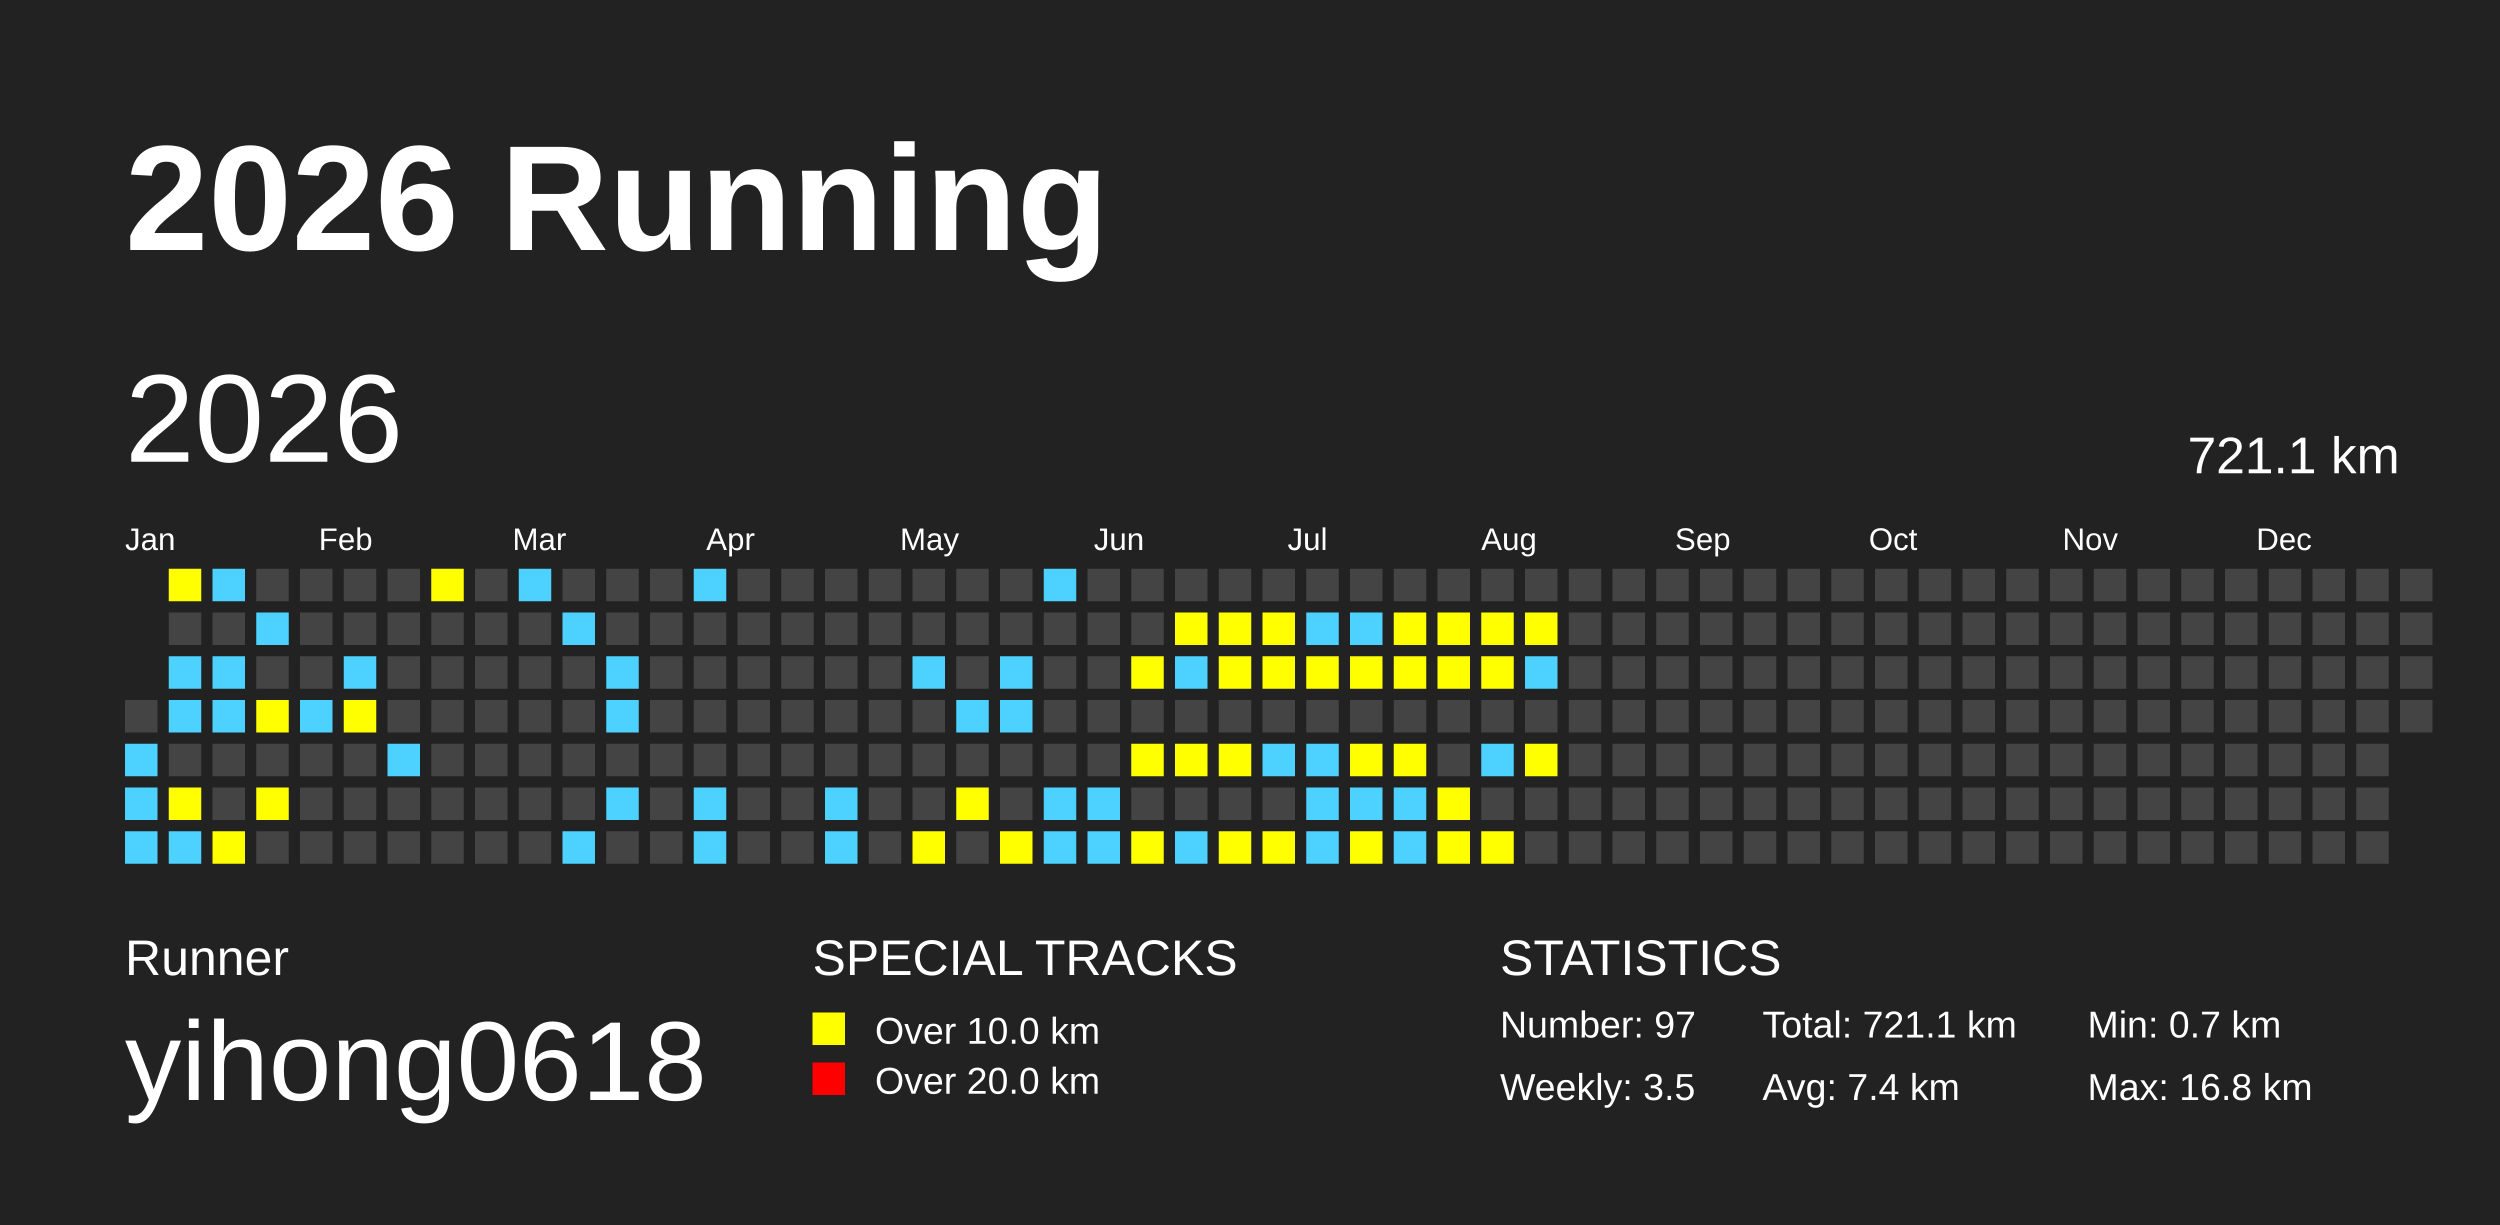
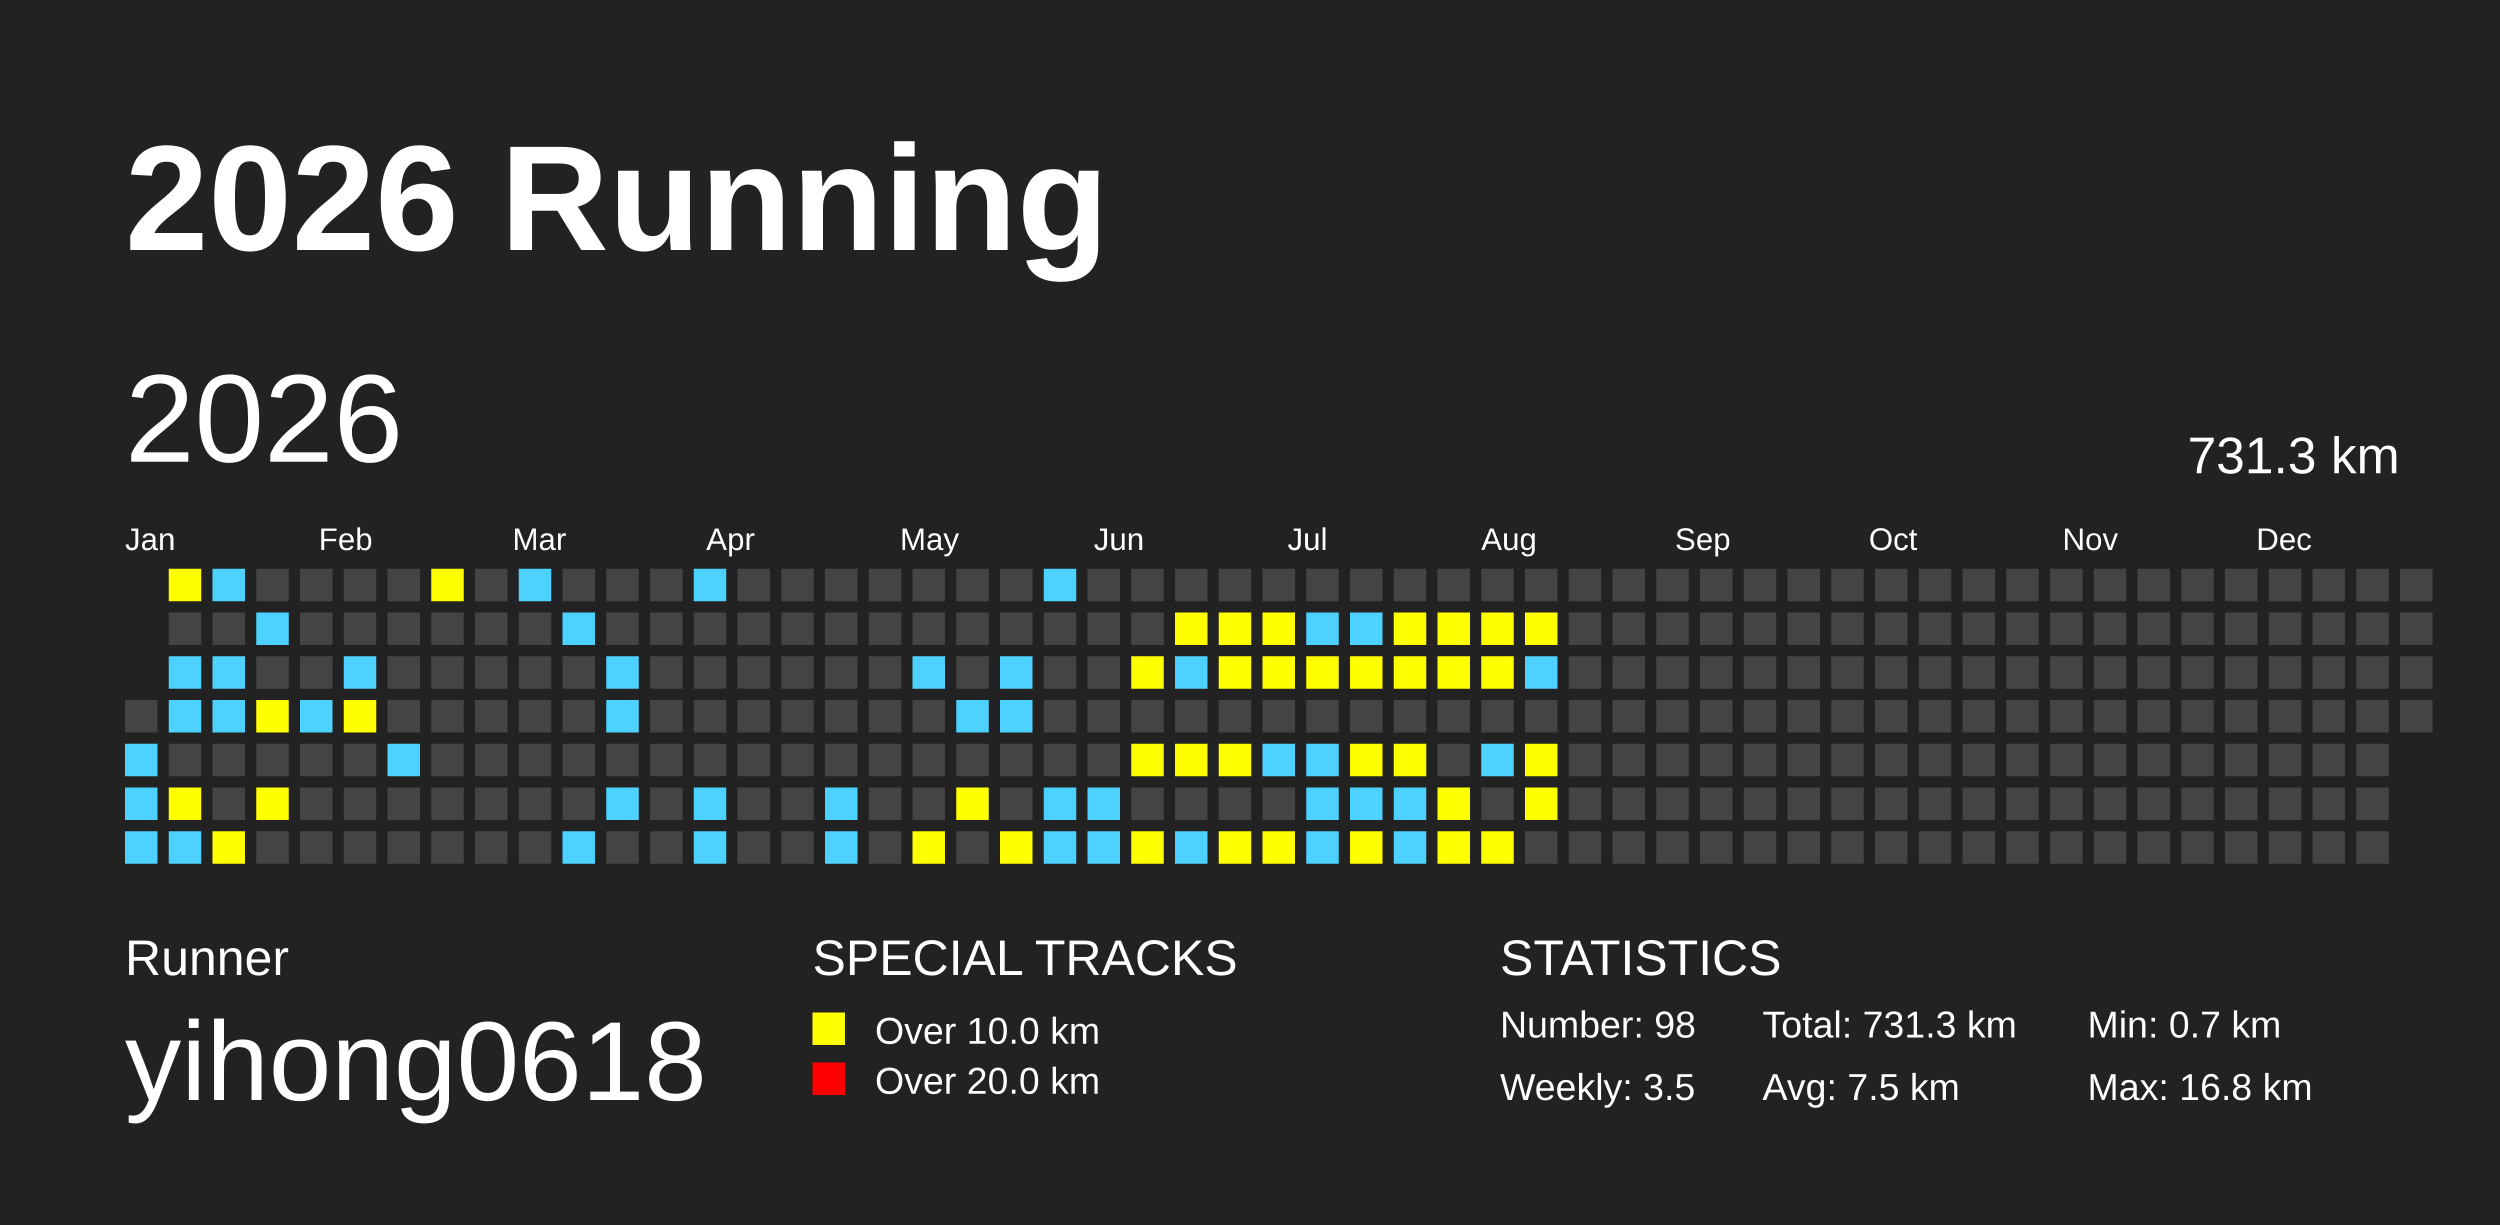
<svg xmlns="http://www.w3.org/2000/svg" baseProfile="full" height="98mm" version="1.1" viewBox="0,0,200,98" width="200mm">
  <defs>
    <pattern height="2" id="indoor-stripe" patternUnits="userSpaceOnUse" width="2">
      <line stroke="white" stroke-opacity="0.45" stroke-width="0.5" x1="0" x2="2" y1="2" y2="0" />
    </pattern>
  </defs>
  <rect fill="#222222" height="98" width="200" x="0" y="0" />
  <text fill="#FFFFFF" style="font-size:12px; font-family:Arial; font-weight:bold;" x="10" y="20">2026 Running</text>
  <text fill="#FFFFFF" style="font-size:4px; font-family:Arial" x="10" y="78">Runner</text>
  <text fill="#FFFFFF" style="font-size:9px; font-family:Arial" x="10" y="88">yihong0618</text>
  <text fill="#FFFFFF" style="font-size:4px; font-family:Arial" x="65" y="78">SPECIAL TRACKS</text>
  <rect fill="yellow" height="2.6" width="2.6" x="65" y="81" />
  <text fill="#FFFFFF" style="font-size:3px; font-family:Arial" x="70" y="83.5">Over 10.0 km</text>
  <rect fill="red" height="2.6" width="2.6" x="65" y="85" />
  <text fill="#FFFFFF" style="font-size:3px; font-family:Arial" x="70" y="87.5">Over 20.0 km</text>
  <text fill="#FFFFFF" style="font-size:4px; font-family:Arial" x="120" y="78">STATISTICS</text>
-   <text fill="#FFFFFF" style="font-size:3px; font-family:Arial" x="120" y="83">Number: 97</text>
+   <text fill="#FFFFFF" style="font-size:3px; font-family:Arial" x="120" y="83">Number: 98</text>
  <text fill="#FFFFFF" style="font-size:3px; font-family:Arial" x="120" y="88">Weekly: 3.5</text>
-   <text fill="#FFFFFF" style="font-size:3px; font-family:Arial" x="141" y="83">Total: 721.1 km</text>
-   <text fill="#FFFFFF" style="font-size:3px; font-family:Arial" x="141" y="88">Avg: 7.4 km</text>
+   <text fill="#FFFFFF" style="font-size:3px; font-family:Arial" x="141" y="83">Total: 731.3 km</text>
+   <text fill="#FFFFFF" style="font-size:3px; font-family:Arial" x="141" y="88">Avg: 7.5 km</text>
  <text fill="#FFFFFF" style="font-size:3px; font-family:Arial" x="167" y="83">Min: 0.7 km</text>
  <text fill="#FFFFFF" style="font-size:3px; font-family:Arial" x="167" y="88">Max: 16.8 km</text>
  <text dominant-baseline="hanging" fill="#FFFFFF" style="font-size:10.0px; font-family:Arial;" x="10" y="30">2026</text>
-   <text dominant-baseline="hanging" fill="#FFFFFF" style="font-size:4.125px; font-family:Arial;" x="175" y="35">721.1 km</text>
+   <text dominant-baseline="hanging" fill="#FFFFFF" style="font-size:4.125px; font-family:Arial;" x="175" y="35">731.3 km</text>
  <text fill="#FFFFFF" style="font-size:2.5px; font-family:Arial" x="10.0" y="44">Jan</text>
  <text fill="#FFFFFF" style="font-size:2.5px; font-family:Arial" x="25.5" y="44">Feb</text>
  <text fill="#FFFFFF" style="font-size:2.5px; font-family:Arial" x="41.0" y="44">Mar</text>
  <text fill="#FFFFFF" style="font-size:2.5px; font-family:Arial" x="56.5" y="44">Apr</text>
  <text fill="#FFFFFF" style="font-size:2.5px; font-family:Arial" x="72.0" y="44">May</text>
  <text fill="#FFFFFF" style="font-size:2.5px; font-family:Arial" x="87.5" y="44">Jun</text>
  <text fill="#FFFFFF" style="font-size:2.5px; font-family:Arial" x="103.0" y="44">Jul</text>
  <text fill="#FFFFFF" style="font-size:2.5px; font-family:Arial" x="118.5" y="44">Aug</text>
  <text fill="#FFFFFF" style="font-size:2.5px; font-family:Arial" x="134.0" y="44">Sep</text>
  <text fill="#FFFFFF" style="font-size:2.5px; font-family:Arial" x="149.5" y="44">Oct</text>
  <text fill="#FFFFFF" style="font-size:2.5px; font-family:Arial" x="165.0" y="44">Nov</text>
  <text fill="#FFFFFF" style="font-size:2.5px; font-family:Arial" x="180.5" y="44">Dec</text>
  <rect fill="#444444" height="2.6" width="2.6" x="10.0" y="56.0" />
  <rect fill="#4DD2FF" height="2.6" width="2.6" x="10.0" y="59.5" />
  <rect fill="#4DD2FF" height="2.6" width="2.6" x="10.0" y="63.0" />
  <rect fill="#4DD2FF" height="2.6" width="2.6" x="10.0" y="66.5" />
  <rect fill="yellow" height="2.6" width="2.6" x="13.5" y="45.5" />
  <rect fill="#444444" height="2.6" width="2.6" x="13.5" y="49.0" />
  <rect fill="#4DD2FF" height="2.6" width="2.6" x="13.5" y="52.5" />
  <rect fill="#4DD2FF" height="2.6" width="2.6" x="13.5" y="56.0" />
  <rect fill="#444444" height="2.6" width="2.6" x="13.5" y="59.5" />
  <rect fill="yellow" height="2.6" width="2.6" x="13.5" y="63.0" />
  <rect fill="#4DD2FF" height="2.6" width="2.6" x="13.5" y="66.5" />
  <rect fill="#4DD2FF" height="2.6" width="2.6" x="17.0" y="45.5" />
  <rect fill="#444444" height="2.6" width="2.6" x="17.0" y="49.0" />
  <rect fill="#4DD2FF" height="2.6" width="2.6" x="17.0" y="52.5" />
  <rect fill="#4DD2FF" height="2.6" width="2.6" x="17.0" y="56.0" />
  <rect fill="#444444" height="2.6" width="2.6" x="17.0" y="59.5" />
  <rect fill="#444444" height="2.6" width="2.6" x="17.0" y="63.0" />
  <rect fill="yellow" height="2.6" width="2.6" x="17.0" y="66.5" />
  <rect fill="#444444" height="2.6" width="2.6" x="20.5" y="45.5" />
  <rect fill="#4DD2FF" height="2.6" width="2.6" x="20.5" y="49.0" />
  <rect fill="#444444" height="2.6" width="2.6" x="20.5" y="52.5" />
  <rect fill="yellow" height="2.6" width="2.6" x="20.5" y="56.0" />
  <rect fill="#444444" height="2.6" width="2.6" x="20.5" y="59.5" />
  <rect fill="yellow" height="2.6" width="2.6" x="20.5" y="63.0" />
  <rect fill="#444444" height="2.6" width="2.6" x="20.5" y="66.5" />
  <rect fill="#444444" height="2.6" width="2.6" x="24.0" y="45.5" />
  <rect fill="#444444" height="2.6" width="2.6" x="24.0" y="49.0" />
  <rect fill="#444444" height="2.6" width="2.6" x="24.0" y="52.5" />
  <rect fill="#4DD2FF" height="2.6" width="2.6" x="24.0" y="56.0" />
  <rect fill="#444444" height="2.6" width="2.6" x="24.0" y="59.5" />
  <rect fill="#444444" height="2.6" width="2.6" x="24.0" y="63.0" />
  <rect fill="#444444" height="2.6" width="2.6" x="24.0" y="66.5" />
  <rect fill="#444444" height="2.6" width="2.6" x="27.5" y="45.5" />
  <rect fill="#444444" height="2.6" width="2.6" x="27.5" y="49.0" />
  <rect fill="#4DD2FF" height="2.6" width="2.6" x="27.5" y="52.5" />
  <rect fill="yellow" height="2.6" width="2.6" x="27.5" y="56.0" />
  <rect fill="#444444" height="2.6" width="2.6" x="27.5" y="59.5" />
  <rect fill="#444444" height="2.6" width="2.6" x="27.5" y="63.0" />
  <rect fill="#444444" height="2.6" width="2.6" x="27.5" y="66.5" />
  <rect fill="#444444" height="2.6" width="2.6" x="31.0" y="45.5" />
  <rect fill="#444444" height="2.6" width="2.6" x="31.0" y="49.0" />
  <rect fill="#444444" height="2.6" width="2.6" x="31.0" y="52.5" />
  <rect fill="#444444" height="2.6" width="2.6" x="31.0" y="56.0" />
  <rect fill="#4DD2FF" height="2.6" width="2.6" x="31.0" y="59.5" />
  <rect fill="#444444" height="2.6" width="2.6" x="31.0" y="63.0" />
  <rect fill="#444444" height="2.6" width="2.6" x="31.0" y="66.5" />
  <rect fill="yellow" height="2.6" width="2.6" x="34.5" y="45.5" />
  <rect fill="#444444" height="2.6" width="2.6" x="34.5" y="49.0" />
  <rect fill="#444444" height="2.6" width="2.6" x="34.5" y="52.5" />
  <rect fill="#444444" height="2.6" width="2.6" x="34.5" y="56.0" />
  <rect fill="#444444" height="2.6" width="2.6" x="34.5" y="59.5" />
  <rect fill="#444444" height="2.6" width="2.6" x="34.5" y="63.0" />
  <rect fill="#444444" height="2.6" width="2.6" x="34.5" y="66.5" />
  <rect fill="#444444" height="2.6" width="2.6" x="38.0" y="45.5" />
  <rect fill="#444444" height="2.6" width="2.6" x="38.0" y="49.0" />
  <rect fill="#444444" height="2.6" width="2.6" x="38.0" y="52.5" />
  <rect fill="#444444" height="2.6" width="2.6" x="38.0" y="56.0" />
  <rect fill="#444444" height="2.6" width="2.6" x="38.0" y="59.5" />
  <rect fill="#444444" height="2.6" width="2.6" x="38.0" y="63.0" />
  <rect fill="#444444" height="2.6" width="2.6" x="38.0" y="66.5" />
  <rect fill="#4DD2FF" height="2.6" width="2.6" x="41.5" y="45.5" />
  <rect fill="#444444" height="2.6" width="2.6" x="41.5" y="49.0" />
  <rect fill="#444444" height="2.6" width="2.6" x="41.5" y="52.5" />
  <rect fill="#444444" height="2.6" width="2.6" x="41.5" y="56.0" />
  <rect fill="#444444" height="2.6" width="2.6" x="41.5" y="59.5" />
  <rect fill="#444444" height="2.6" width="2.6" x="41.5" y="63.0" />
  <rect fill="#444444" height="2.6" width="2.6" x="41.5" y="66.5" />
  <rect fill="#444444" height="2.6" width="2.6" x="45.0" y="45.5" />
  <rect fill="#4DD2FF" height="2.6" width="2.6" x="45.0" y="49.0" />
  <rect fill="#444444" height="2.6" width="2.6" x="45.0" y="52.5" />
  <rect fill="#444444" height="2.6" width="2.6" x="45.0" y="56.0" />
  <rect fill="#444444" height="2.6" width="2.6" x="45.0" y="59.5" />
  <rect fill="#444444" height="2.6" width="2.6" x="45.0" y="63.0" />
  <rect fill="#4DD2FF" height="2.6" width="2.6" x="45.0" y="66.5" />
  <rect fill="#444444" height="2.6" width="2.6" x="48.5" y="45.5" />
  <rect fill="#444444" height="2.6" width="2.6" x="48.5" y="49.0" />
  <rect fill="#4DD2FF" height="2.6" width="2.6" x="48.5" y="52.5" />
  <rect fill="#4DD2FF" height="2.6" width="2.6" x="48.5" y="56.0" />
  <rect fill="#444444" height="2.6" width="2.6" x="48.5" y="59.5" />
  <rect fill="#4DD2FF" height="2.6" width="2.6" x="48.5" y="63.0" />
  <rect fill="#444444" height="2.6" width="2.6" x="48.5" y="66.5" />
  <rect fill="#444444" height="2.6" width="2.6" x="52.0" y="45.5" />
  <rect fill="#444444" height="2.6" width="2.6" x="52.0" y="49.0" />
  <rect fill="#444444" height="2.6" width="2.6" x="52.0" y="52.5" />
  <rect fill="#444444" height="2.6" width="2.6" x="52.0" y="56.0" />
  <rect fill="#444444" height="2.6" width="2.6" x="52.0" y="59.5" />
  <rect fill="#444444" height="2.6" width="2.6" x="52.0" y="63.0" />
  <rect fill="#444444" height="2.6" width="2.6" x="52.0" y="66.5" />
  <rect fill="#4DD2FF" height="2.6" width="2.6" x="55.5" y="45.5" />
  <rect fill="#444444" height="2.6" width="2.6" x="55.5" y="49.0" />
  <rect fill="#444444" height="2.6" width="2.6" x="55.5" y="52.5" />
  <rect fill="#444444" height="2.6" width="2.6" x="55.5" y="56.0" />
  <rect fill="#444444" height="2.6" width="2.6" x="55.5" y="59.5" />
  <rect fill="#4DD2FF" height="2.6" width="2.6" x="55.5" y="63.0" />
  <rect fill="#4DD2FF" height="2.6" width="2.6" x="55.5" y="66.5" />
  <rect fill="#444444" height="2.6" width="2.6" x="59.0" y="45.5" />
  <rect fill="#444444" height="2.6" width="2.6" x="59.0" y="49.0" />
  <rect fill="#444444" height="2.6" width="2.6" x="59.0" y="52.5" />
  <rect fill="#444444" height="2.6" width="2.6" x="59.0" y="56.0" />
  <rect fill="#444444" height="2.6" width="2.6" x="59.0" y="59.5" />
  <rect fill="#444444" height="2.6" width="2.6" x="59.0" y="63.0" />
  <rect fill="#444444" height="2.6" width="2.6" x="59.0" y="66.5" />
  <rect fill="#444444" height="2.6" width="2.6" x="62.5" y="45.5" />
  <rect fill="#444444" height="2.6" width="2.6" x="62.5" y="49.0" />
  <rect fill="#444444" height="2.6" width="2.6" x="62.5" y="52.5" />
  <rect fill="#444444" height="2.6" width="2.6" x="62.5" y="56.0" />
  <rect fill="#444444" height="2.6" width="2.6" x="62.5" y="59.5" />
  <rect fill="#444444" height="2.6" width="2.6" x="62.5" y="63.0" />
  <rect fill="#444444" height="2.6" width="2.6" x="62.5" y="66.5" />
  <rect fill="#444444" height="2.6" width="2.6" x="66.0" y="45.5" />
  <rect fill="#444444" height="2.6" width="2.6" x="66.0" y="49.0" />
  <rect fill="#444444" height="2.6" width="2.6" x="66.0" y="52.5" />
  <rect fill="#444444" height="2.6" width="2.6" x="66.0" y="56.0" />
  <rect fill="#444444" height="2.6" width="2.6" x="66.0" y="59.5" />
  <rect fill="#4DD2FF" height="2.6" width="2.6" x="66.0" y="63.0" />
  <rect fill="#4DD2FF" height="2.6" width="2.6" x="66.0" y="66.5" />
  <rect fill="#444444" height="2.6" width="2.6" x="69.5" y="45.5" />
  <rect fill="#444444" height="2.6" width="2.6" x="69.5" y="49.0" />
  <rect fill="#444444" height="2.6" width="2.6" x="69.5" y="52.5" />
  <rect fill="#444444" height="2.6" width="2.6" x="69.5" y="56.0" />
  <rect fill="#444444" height="2.6" width="2.6" x="69.5" y="59.5" />
  <rect fill="#444444" height="2.6" width="2.6" x="69.5" y="63.0" />
  <rect fill="#444444" height="2.6" width="2.6" x="69.5" y="66.5" />
  <rect fill="#444444" height="2.6" width="2.6" x="73.0" y="45.5" />
  <rect fill="#444444" height="2.6" width="2.6" x="73.0" y="49.0" />
  <rect fill="#4DD2FF" height="2.6" width="2.6" x="73.0" y="52.5" />
  <rect fill="#444444" height="2.6" width="2.6" x="73.0" y="56.0" />
  <rect fill="#444444" height="2.6" width="2.6" x="73.0" y="59.5" />
  <rect fill="#444444" height="2.6" width="2.6" x="73.0" y="63.0" />
  <rect fill="yellow" height="2.6" width="2.6" x="73.0" y="66.5" />
  <rect fill="#444444" height="2.6" width="2.6" x="76.5" y="45.5" />
  <rect fill="#444444" height="2.6" width="2.6" x="76.5" y="49.0" />
  <rect fill="#444444" height="2.6" width="2.6" x="76.5" y="52.5" />
  <rect fill="#4DD2FF" height="2.6" width="2.6" x="76.5" y="56.0" />
  <rect fill="#444444" height="2.6" width="2.6" x="76.5" y="59.5" />
  <rect fill="yellow" height="2.6" width="2.6" x="76.5" y="63.0" />
  <rect fill="#444444" height="2.6" width="2.6" x="76.5" y="66.5" />
  <rect fill="#444444" height="2.6" width="2.6" x="80.0" y="45.5" />
  <rect fill="#444444" height="2.6" width="2.6" x="80.0" y="49.0" />
  <rect fill="#4DD2FF" height="2.6" width="2.6" x="80.0" y="52.5" />
  <rect fill="#4DD2FF" height="2.6" width="2.6" x="80.0" y="56.0" />
  <rect fill="#444444" height="2.6" width="2.6" x="80.0" y="59.5" />
  <rect fill="#444444" height="2.6" width="2.6" x="80.0" y="63.0" />
  <rect fill="yellow" height="2.6" width="2.6" x="80.0" y="66.5" />
  <rect fill="#4DD2FF" height="2.6" width="2.6" x="83.5" y="45.5" />
  <rect fill="#444444" height="2.6" width="2.6" x="83.5" y="49.0" />
  <rect fill="#444444" height="2.6" width="2.6" x="83.5" y="52.5" />
  <rect fill="#444444" height="2.6" width="2.6" x="83.5" y="56.0" />
  <rect fill="#444444" height="2.6" width="2.6" x="83.5" y="59.5" />
  <rect fill="#4DD2FF" height="2.6" width="2.6" x="83.5" y="63.0" />
  <rect fill="#4DD2FF" height="2.6" width="2.6" x="83.5" y="66.5" />
  <rect fill="#444444" height="2.6" width="2.6" x="87.0" y="45.5" />
  <rect fill="#444444" height="2.6" width="2.6" x="87.0" y="49.0" />
  <rect fill="#444444" height="2.6" width="2.6" x="87.0" y="52.5" />
  <rect fill="#444444" height="2.6" width="2.6" x="87.0" y="56.0" />
  <rect fill="#444444" height="2.6" width="2.6" x="87.0" y="59.5" />
  <rect fill="#4DD2FF" height="2.6" width="2.6" x="87.0" y="63.0" />
  <rect fill="#4DD2FF" height="2.6" width="2.6" x="87.0" y="66.5" />
  <rect fill="#444444" height="2.6" width="2.6" x="90.5" y="45.5" />
  <rect fill="#444444" height="2.6" width="2.6" x="90.5" y="49.0" />
  <rect fill="yellow" height="2.6" width="2.6" x="90.5" y="52.5" />
  <rect fill="#444444" height="2.6" width="2.6" x="90.5" y="56.0" />
  <rect fill="yellow" height="2.6" width="2.6" x="90.5" y="59.5" />
  <rect fill="#444444" height="2.6" width="2.6" x="90.5" y="63.0" />
  <rect fill="yellow" height="2.6" width="2.6" x="90.5" y="66.5" />
  <rect fill="#444444" height="2.6" width="2.6" x="94.0" y="45.5" />
  <rect fill="yellow" height="2.6" width="2.6" x="94.0" y="49.0" />
  <rect fill="#4DD2FF" height="2.6" width="2.6" x="94.0" y="52.5" />
  <rect fill="#444444" height="2.6" width="2.6" x="94.0" y="56.0" />
  <rect fill="yellow" height="2.6" width="2.6" x="94.0" y="59.5" />
  <rect fill="#444444" height="2.6" width="2.6" x="94.0" y="63.0" />
  <rect fill="#4DD2FF" height="2.6" width="2.6" x="94.0" y="66.5" />
  <rect fill="#444444" height="2.6" width="2.6" x="97.5" y="45.5" />
  <rect fill="yellow" height="2.6" width="2.6" x="97.5" y="49.0" />
  <rect fill="yellow" height="2.6" width="2.6" x="97.5" y="52.5" />
  <rect fill="#444444" height="2.6" width="2.6" x="97.5" y="56.0" />
  <rect fill="yellow" height="2.6" width="2.6" x="97.5" y="59.5" />
  <rect fill="#444444" height="2.6" width="2.6" x="97.5" y="63.0" />
  <rect fill="yellow" height="2.6" width="2.6" x="97.5" y="66.5" />
  <rect fill="#444444" height="2.6" width="2.6" x="101.0" y="45.5" />
  <rect fill="yellow" height="2.6" width="2.6" x="101.0" y="49.0" />
  <rect fill="yellow" height="2.6" width="2.6" x="101.0" y="52.5" />
  <rect fill="#444444" height="2.6" width="2.6" x="101.0" y="56.0" />
  <rect fill="#4DD2FF" height="2.6" width="2.6" x="101.0" y="59.5" />
  <rect fill="#444444" height="2.6" width="2.6" x="101.0" y="63.0" />
  <rect fill="yellow" height="2.6" width="2.6" x="101.0" y="66.5" />
  <rect fill="#444444" height="2.6" width="2.6" x="104.5" y="45.5" />
  <rect fill="#4DD2FF" height="2.6" width="2.6" x="104.5" y="49.0" />
  <rect fill="yellow" height="2.6" width="2.6" x="104.5" y="52.5" />
  <rect fill="#444444" height="2.6" width="2.6" x="104.5" y="56.0" />
  <rect fill="#4DD2FF" height="2.6" width="2.6" x="104.5" y="59.5" />
  <rect fill="#4DD2FF" height="2.6" width="2.6" x="104.5" y="63.0" />
  <rect fill="#4DD2FF" height="2.6" width="2.6" x="104.5" y="66.5" />
  <rect fill="#444444" height="2.6" width="2.6" x="108.0" y="45.5" />
  <rect fill="#4DD2FF" height="2.6" width="2.6" x="108.0" y="49.0" />
  <rect fill="yellow" height="2.6" width="2.6" x="108.0" y="52.5" />
  <rect fill="#444444" height="2.6" width="2.6" x="108.0" y="56.0" />
  <rect fill="yellow" height="2.6" width="2.6" x="108.0" y="59.5" />
  <rect fill="#4DD2FF" height="2.6" width="2.6" x="108.0" y="63.0" />
  <rect fill="yellow" height="2.6" width="2.6" x="108.0" y="66.5" />
  <rect fill="#444444" height="2.6" width="2.6" x="111.5" y="45.5" />
  <rect fill="yellow" height="2.6" width="2.6" x="111.5" y="49.0" />
  <rect fill="yellow" height="2.6" width="2.6" x="111.5" y="52.5" />
  <rect fill="#444444" height="2.6" width="2.6" x="111.5" y="56.0" />
  <rect fill="yellow" height="2.6" width="2.6" x="111.5" y="59.5" />
  <rect fill="#4DD2FF" height="2.6" width="2.6" x="111.5" y="63.0" />
  <rect fill="#4DD2FF" height="2.6" width="2.6" x="111.5" y="66.5" />
  <rect fill="#444444" height="2.6" width="2.6" x="115.0" y="45.5" />
  <rect fill="yellow" height="2.6" width="2.6" x="115.0" y="49.0" />
  <rect fill="yellow" height="2.6" width="2.6" x="115.0" y="52.5" />
  <rect fill="#444444" height="2.6" width="2.6" x="115.0" y="56.0" />
  <rect fill="#444444" height="2.6" width="2.6" x="115.0" y="59.5" />
  <rect fill="yellow" height="2.6" width="2.6" x="115.0" y="63.0" />
  <rect fill="yellow" height="2.6" width="2.6" x="115.0" y="66.5" />
  <rect fill="#444444" height="2.6" width="2.6" x="118.5" y="45.5" />
  <rect fill="yellow" height="2.6" width="2.6" x="118.5" y="49.0" />
  <rect fill="yellow" height="2.6" width="2.6" x="118.5" y="52.5" />
  <rect fill="#444444" height="2.6" width="2.6" x="118.5" y="56.0" />
  <rect fill="#4DD2FF" height="2.6" width="2.6" x="118.5" y="59.5" />
  <rect fill="#444444" height="2.6" width="2.6" x="118.5" y="63.0" />
  <rect fill="yellow" height="2.6" width="2.6" x="118.5" y="66.5" />
  <rect fill="#444444" height="2.6" width="2.6" x="122.0" y="45.5" />
  <rect fill="yellow" height="2.6" width="2.6" x="122.0" y="49.0" />
  <rect fill="#4DD2FF" height="2.6" width="2.6" x="122.0" y="52.5" />
  <rect fill="#444444" height="2.6" width="2.6" x="122.0" y="56.0" />
  <rect fill="yellow" height="2.6" width="2.6" x="122.0" y="59.5" />
-   <rect fill="#444444" height="2.6" width="2.6" x="122.0" y="63.0" />
+   <rect fill="yellow" height="2.6" width="2.6" x="122.0" y="63.0" />
  <rect fill="#444444" height="2.6" width="2.6" x="122.0" y="66.5" />
  <rect fill="#444444" height="2.6" width="2.6" x="125.5" y="45.5" />
  <rect fill="#444444" height="2.6" width="2.6" x="125.5" y="49.0" />
  <rect fill="#444444" height="2.6" width="2.6" x="125.5" y="52.5" />
  <rect fill="#444444" height="2.6" width="2.6" x="125.5" y="56.0" />
  <rect fill="#444444" height="2.6" width="2.6" x="125.5" y="59.5" />
  <rect fill="#444444" height="2.6" width="2.6" x="125.5" y="63.0" />
  <rect fill="#444444" height="2.6" width="2.6" x="125.5" y="66.5" />
  <rect fill="#444444" height="2.6" width="2.6" x="129.0" y="45.5" />
  <rect fill="#444444" height="2.6" width="2.6" x="129.0" y="49.0" />
  <rect fill="#444444" height="2.6" width="2.6" x="129.0" y="52.5" />
  <rect fill="#444444" height="2.6" width="2.6" x="129.0" y="56.0" />
  <rect fill="#444444" height="2.6" width="2.6" x="129.0" y="59.5" />
  <rect fill="#444444" height="2.6" width="2.6" x="129.0" y="63.0" />
  <rect fill="#444444" height="2.6" width="2.6" x="129.0" y="66.5" />
  <rect fill="#444444" height="2.6" width="2.6" x="132.5" y="45.5" />
  <rect fill="#444444" height="2.6" width="2.6" x="132.5" y="49.0" />
  <rect fill="#444444" height="2.6" width="2.6" x="132.5" y="52.5" />
  <rect fill="#444444" height="2.6" width="2.6" x="132.5" y="56.0" />
  <rect fill="#444444" height="2.6" width="2.6" x="132.5" y="59.5" />
  <rect fill="#444444" height="2.6" width="2.6" x="132.5" y="63.0" />
  <rect fill="#444444" height="2.6" width="2.6" x="132.5" y="66.5" />
  <rect fill="#444444" height="2.6" width="2.6" x="136.0" y="45.5" />
  <rect fill="#444444" height="2.6" width="2.6" x="136.0" y="49.0" />
  <rect fill="#444444" height="2.6" width="2.6" x="136.0" y="52.5" />
  <rect fill="#444444" height="2.6" width="2.6" x="136.0" y="56.0" />
  <rect fill="#444444" height="2.6" width="2.6" x="136.0" y="59.5" />
  <rect fill="#444444" height="2.6" width="2.6" x="136.0" y="63.0" />
  <rect fill="#444444" height="2.6" width="2.6" x="136.0" y="66.5" />
  <rect fill="#444444" height="2.6" width="2.6" x="139.5" y="45.5" />
  <rect fill="#444444" height="2.6" width="2.6" x="139.5" y="49.0" />
  <rect fill="#444444" height="2.6" width="2.6" x="139.5" y="52.5" />
  <rect fill="#444444" height="2.6" width="2.6" x="139.5" y="56.0" />
  <rect fill="#444444" height="2.6" width="2.6" x="139.5" y="59.5" />
  <rect fill="#444444" height="2.6" width="2.6" x="139.5" y="63.0" />
  <rect fill="#444444" height="2.6" width="2.6" x="139.5" y="66.5" />
  <rect fill="#444444" height="2.6" width="2.6" x="143.0" y="45.5" />
  <rect fill="#444444" height="2.6" width="2.6" x="143.0" y="49.0" />
  <rect fill="#444444" height="2.6" width="2.6" x="143.0" y="52.5" />
  <rect fill="#444444" height="2.6" width="2.6" x="143.0" y="56.0" />
  <rect fill="#444444" height="2.6" width="2.6" x="143.0" y="59.5" />
  <rect fill="#444444" height="2.6" width="2.6" x="143.0" y="63.0" />
  <rect fill="#444444" height="2.6" width="2.6" x="143.0" y="66.5" />
  <rect fill="#444444" height="2.6" width="2.6" x="146.5" y="45.5" />
  <rect fill="#444444" height="2.6" width="2.6" x="146.5" y="49.0" />
  <rect fill="#444444" height="2.6" width="2.6" x="146.5" y="52.5" />
  <rect fill="#444444" height="2.6" width="2.6" x="146.5" y="56.0" />
  <rect fill="#444444" height="2.6" width="2.6" x="146.5" y="59.5" />
  <rect fill="#444444" height="2.6" width="2.6" x="146.5" y="63.0" />
  <rect fill="#444444" height="2.6" width="2.6" x="146.5" y="66.5" />
  <rect fill="#444444" height="2.6" width="2.6" x="150.0" y="45.5" />
  <rect fill="#444444" height="2.6" width="2.6" x="150.0" y="49.0" />
  <rect fill="#444444" height="2.6" width="2.6" x="150.0" y="52.5" />
  <rect fill="#444444" height="2.6" width="2.6" x="150.0" y="56.0" />
  <rect fill="#444444" height="2.6" width="2.6" x="150.0" y="59.5" />
  <rect fill="#444444" height="2.6" width="2.6" x="150.0" y="63.0" />
  <rect fill="#444444" height="2.6" width="2.6" x="150.0" y="66.5" />
  <rect fill="#444444" height="2.6" width="2.6" x="153.5" y="45.5" />
  <rect fill="#444444" height="2.6" width="2.6" x="153.5" y="49.0" />
  <rect fill="#444444" height="2.6" width="2.6" x="153.5" y="52.5" />
  <rect fill="#444444" height="2.6" width="2.6" x="153.5" y="56.0" />
  <rect fill="#444444" height="2.6" width="2.6" x="153.5" y="59.5" />
  <rect fill="#444444" height="2.6" width="2.6" x="153.5" y="63.0" />
  <rect fill="#444444" height="2.6" width="2.6" x="153.5" y="66.5" />
  <rect fill="#444444" height="2.6" width="2.6" x="157.0" y="45.5" />
  <rect fill="#444444" height="2.6" width="2.6" x="157.0" y="49.0" />
  <rect fill="#444444" height="2.6" width="2.6" x="157.0" y="52.5" />
  <rect fill="#444444" height="2.6" width="2.6" x="157.0" y="56.0" />
  <rect fill="#444444" height="2.6" width="2.6" x="157.0" y="59.5" />
  <rect fill="#444444" height="2.6" width="2.6" x="157.0" y="63.0" />
  <rect fill="#444444" height="2.6" width="2.6" x="157.0" y="66.5" />
  <rect fill="#444444" height="2.6" width="2.6" x="160.5" y="45.5" />
  <rect fill="#444444" height="2.6" width="2.6" x="160.5" y="49.0" />
  <rect fill="#444444" height="2.6" width="2.6" x="160.5" y="52.5" />
  <rect fill="#444444" height="2.6" width="2.6" x="160.5" y="56.0" />
  <rect fill="#444444" height="2.6" width="2.6" x="160.5" y="59.5" />
  <rect fill="#444444" height="2.6" width="2.6" x="160.5" y="63.0" />
  <rect fill="#444444" height="2.6" width="2.6" x="160.5" y="66.5" />
  <rect fill="#444444" height="2.6" width="2.6" x="164.0" y="45.5" />
  <rect fill="#444444" height="2.6" width="2.6" x="164.0" y="49.0" />
  <rect fill="#444444" height="2.6" width="2.6" x="164.0" y="52.5" />
  <rect fill="#444444" height="2.6" width="2.6" x="164.0" y="56.0" />
  <rect fill="#444444" height="2.6" width="2.6" x="164.0" y="59.5" />
  <rect fill="#444444" height="2.6" width="2.6" x="164.0" y="63.0" />
  <rect fill="#444444" height="2.6" width="2.6" x="164.0" y="66.5" />
  <rect fill="#444444" height="2.6" width="2.6" x="167.5" y="45.5" />
  <rect fill="#444444" height="2.6" width="2.6" x="167.5" y="49.0" />
  <rect fill="#444444" height="2.6" width="2.6" x="167.5" y="52.5" />
  <rect fill="#444444" height="2.6" width="2.6" x="167.5" y="56.0" />
  <rect fill="#444444" height="2.6" width="2.6" x="167.5" y="59.5" />
  <rect fill="#444444" height="2.6" width="2.6" x="167.5" y="63.0" />
  <rect fill="#444444" height="2.6" width="2.6" x="167.5" y="66.5" />
  <rect fill="#444444" height="2.6" width="2.6" x="171.0" y="45.5" />
  <rect fill="#444444" height="2.6" width="2.6" x="171.0" y="49.0" />
  <rect fill="#444444" height="2.6" width="2.6" x="171.0" y="52.5" />
  <rect fill="#444444" height="2.6" width="2.6" x="171.0" y="56.0" />
  <rect fill="#444444" height="2.6" width="2.6" x="171.0" y="59.5" />
  <rect fill="#444444" height="2.6" width="2.6" x="171.0" y="63.0" />
  <rect fill="#444444" height="2.6" width="2.6" x="171.0" y="66.5" />
  <rect fill="#444444" height="2.6" width="2.6" x="174.5" y="45.5" />
  <rect fill="#444444" height="2.6" width="2.6" x="174.5" y="49.0" />
  <rect fill="#444444" height="2.6" width="2.6" x="174.5" y="52.5" />
  <rect fill="#444444" height="2.6" width="2.6" x="174.5" y="56.0" />
  <rect fill="#444444" height="2.6" width="2.6" x="174.5" y="59.5" />
  <rect fill="#444444" height="2.6" width="2.6" x="174.5" y="63.0" />
  <rect fill="#444444" height="2.6" width="2.6" x="174.5" y="66.5" />
  <rect fill="#444444" height="2.6" width="2.6" x="178.0" y="45.5" />
  <rect fill="#444444" height="2.6" width="2.6" x="178.0" y="49.0" />
  <rect fill="#444444" height="2.6" width="2.6" x="178.0" y="52.5" />
  <rect fill="#444444" height="2.6" width="2.6" x="178.0" y="56.0" />
  <rect fill="#444444" height="2.6" width="2.6" x="178.0" y="59.5" />
  <rect fill="#444444" height="2.6" width="2.6" x="178.0" y="63.0" />
  <rect fill="#444444" height="2.6" width="2.6" x="178.0" y="66.5" />
  <rect fill="#444444" height="2.6" width="2.6" x="181.5" y="45.5" />
  <rect fill="#444444" height="2.6" width="2.6" x="181.5" y="49.0" />
  <rect fill="#444444" height="2.6" width="2.6" x="181.5" y="52.5" />
  <rect fill="#444444" height="2.6" width="2.6" x="181.5" y="56.0" />
  <rect fill="#444444" height="2.6" width="2.6" x="181.5" y="59.5" />
  <rect fill="#444444" height="2.6" width="2.6" x="181.5" y="63.0" />
  <rect fill="#444444" height="2.6" width="2.6" x="181.5" y="66.5" />
  <rect fill="#444444" height="2.6" width="2.6" x="185.0" y="45.5" />
  <rect fill="#444444" height="2.6" width="2.6" x="185.0" y="49.0" />
  <rect fill="#444444" height="2.6" width="2.6" x="185.0" y="52.5" />
  <rect fill="#444444" height="2.6" width="2.6" x="185.0" y="56.0" />
  <rect fill="#444444" height="2.6" width="2.6" x="185.0" y="59.5" />
  <rect fill="#444444" height="2.6" width="2.6" x="185.0" y="63.0" />
  <rect fill="#444444" height="2.6" width="2.6" x="185.0" y="66.5" />
  <rect fill="#444444" height="2.6" width="2.6" x="188.5" y="45.5" />
  <rect fill="#444444" height="2.6" width="2.6" x="188.5" y="49.0" />
  <rect fill="#444444" height="2.6" width="2.6" x="188.5" y="52.5" />
  <rect fill="#444444" height="2.6" width="2.6" x="188.5" y="56.0" />
  <rect fill="#444444" height="2.6" width="2.6" x="188.5" y="59.5" />
  <rect fill="#444444" height="2.6" width="2.6" x="188.5" y="63.0" />
  <rect fill="#444444" height="2.6" width="2.6" x="188.5" y="66.5" />
  <rect fill="#444444" height="2.6" width="2.6" x="192.0" y="45.5" />
  <rect fill="#444444" height="2.6" width="2.6" x="192.0" y="49.0" />
  <rect fill="#444444" height="2.6" width="2.6" x="192.0" y="52.5" />
  <rect fill="#444444" height="2.6" width="2.6" x="192.0" y="56.0" />
</svg>
